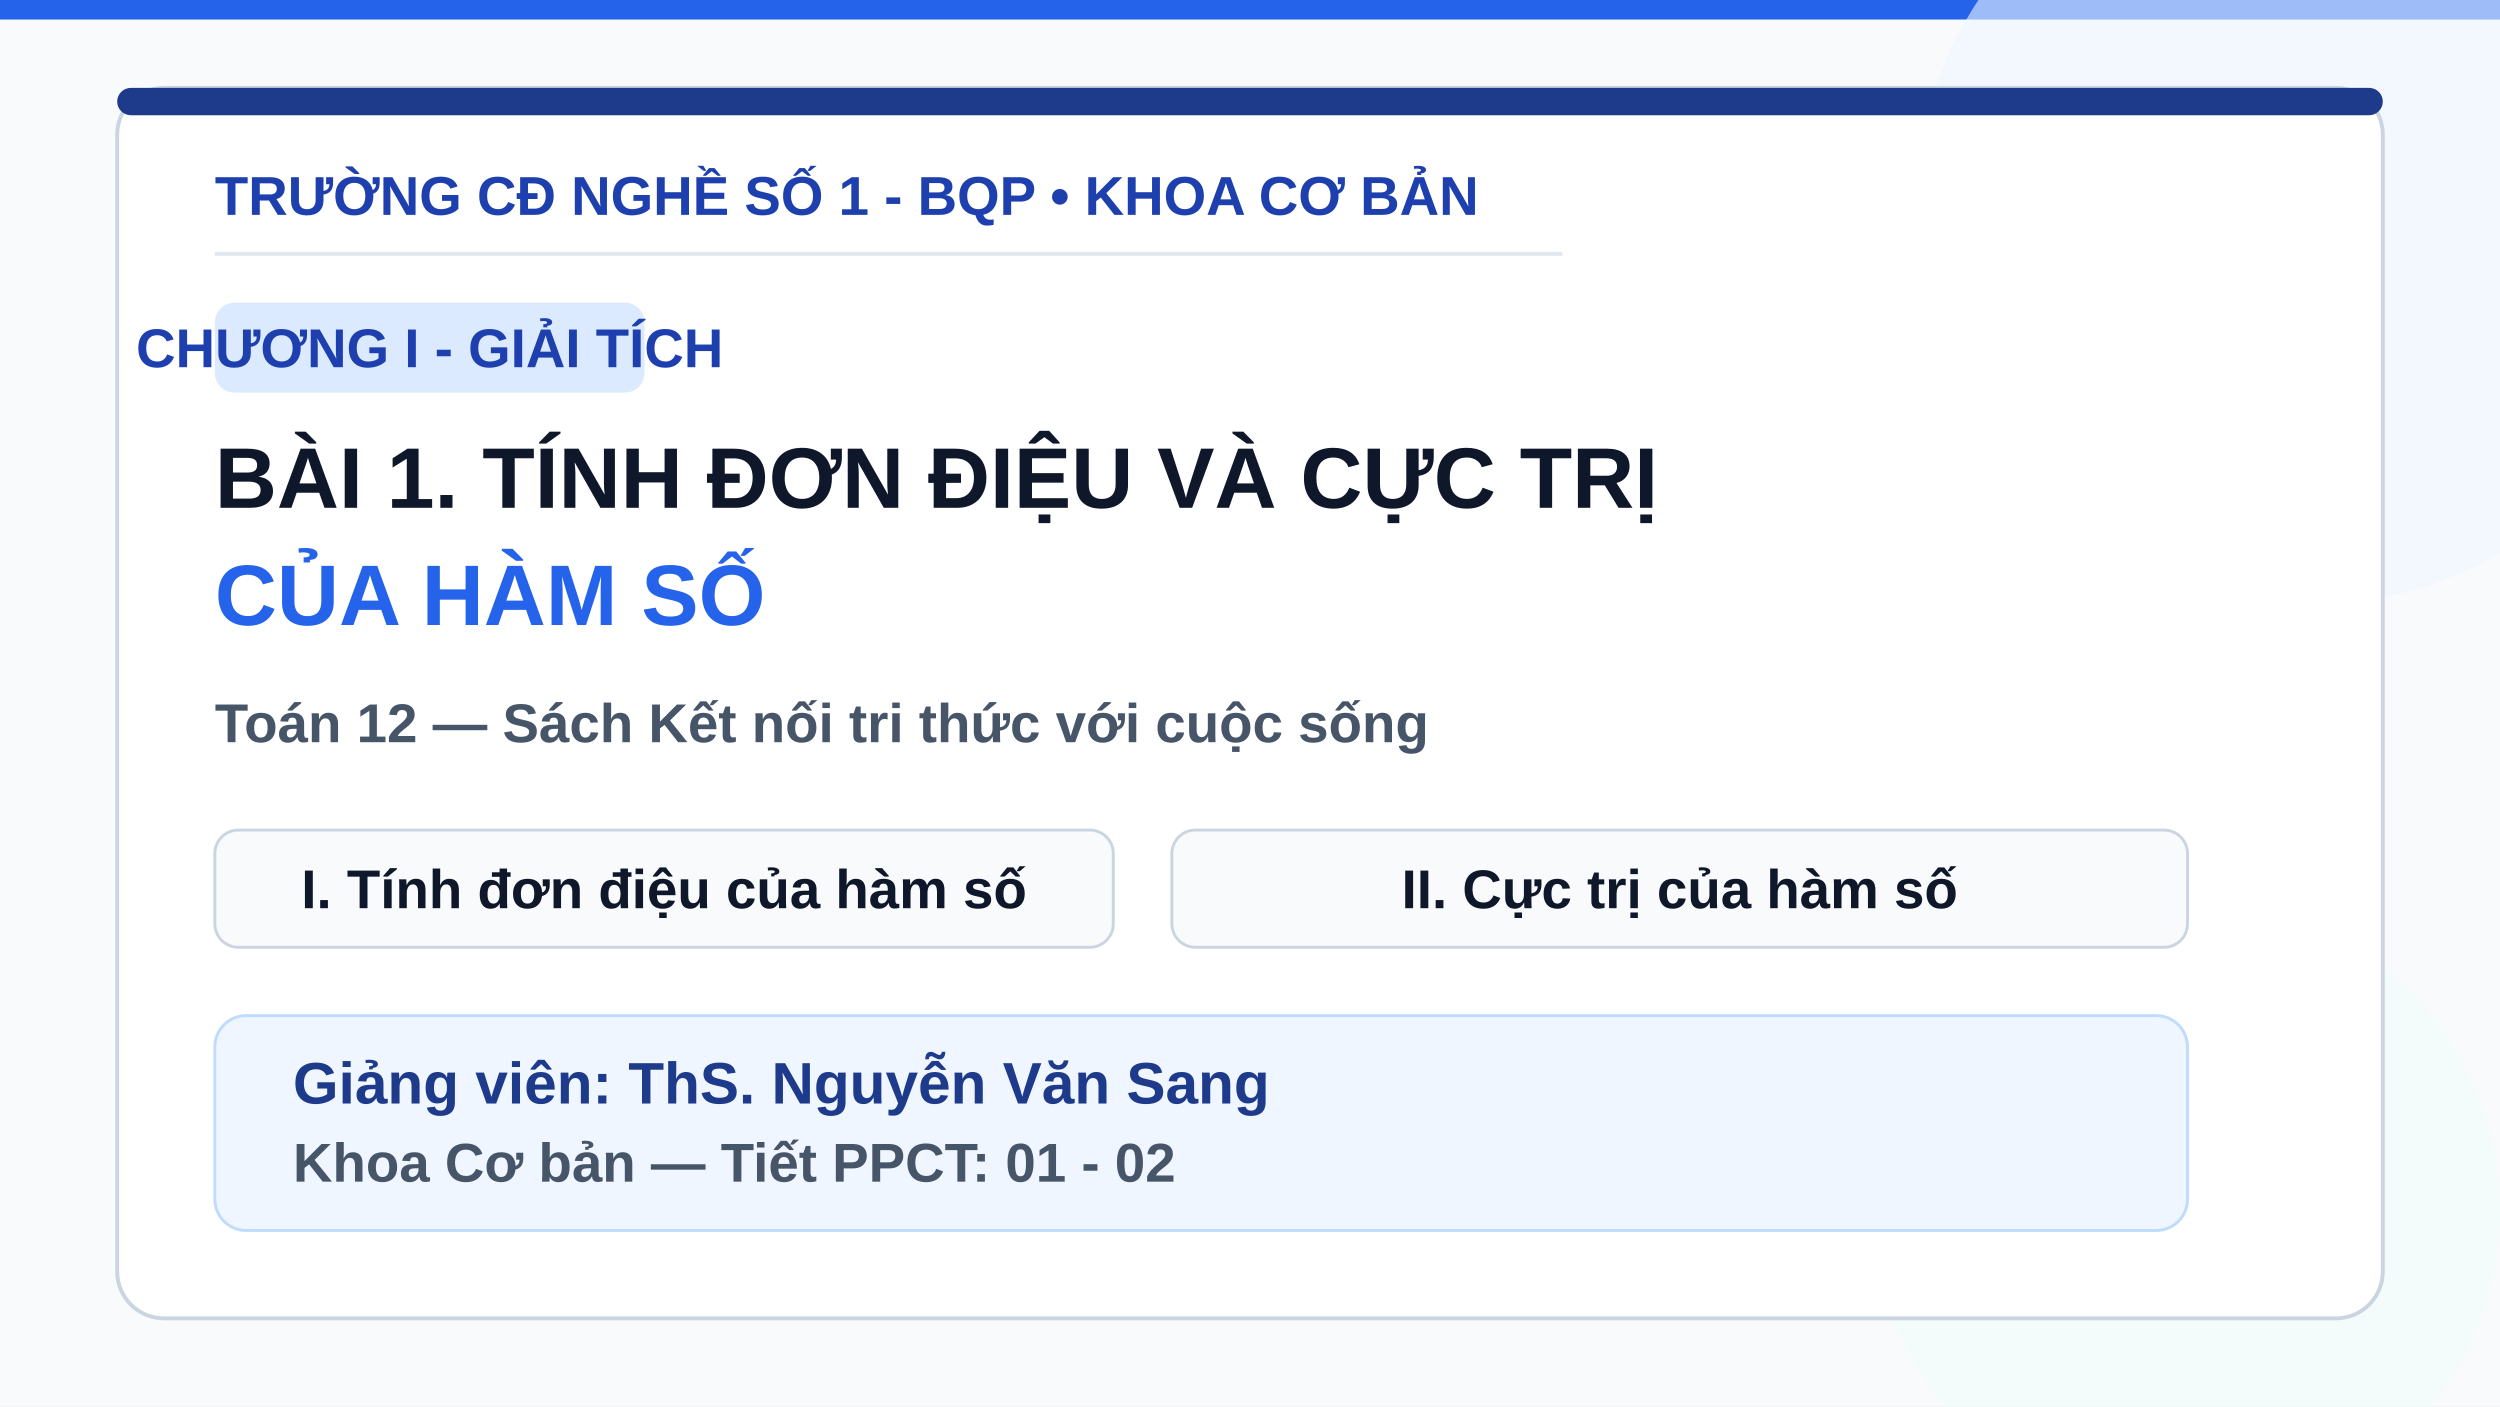
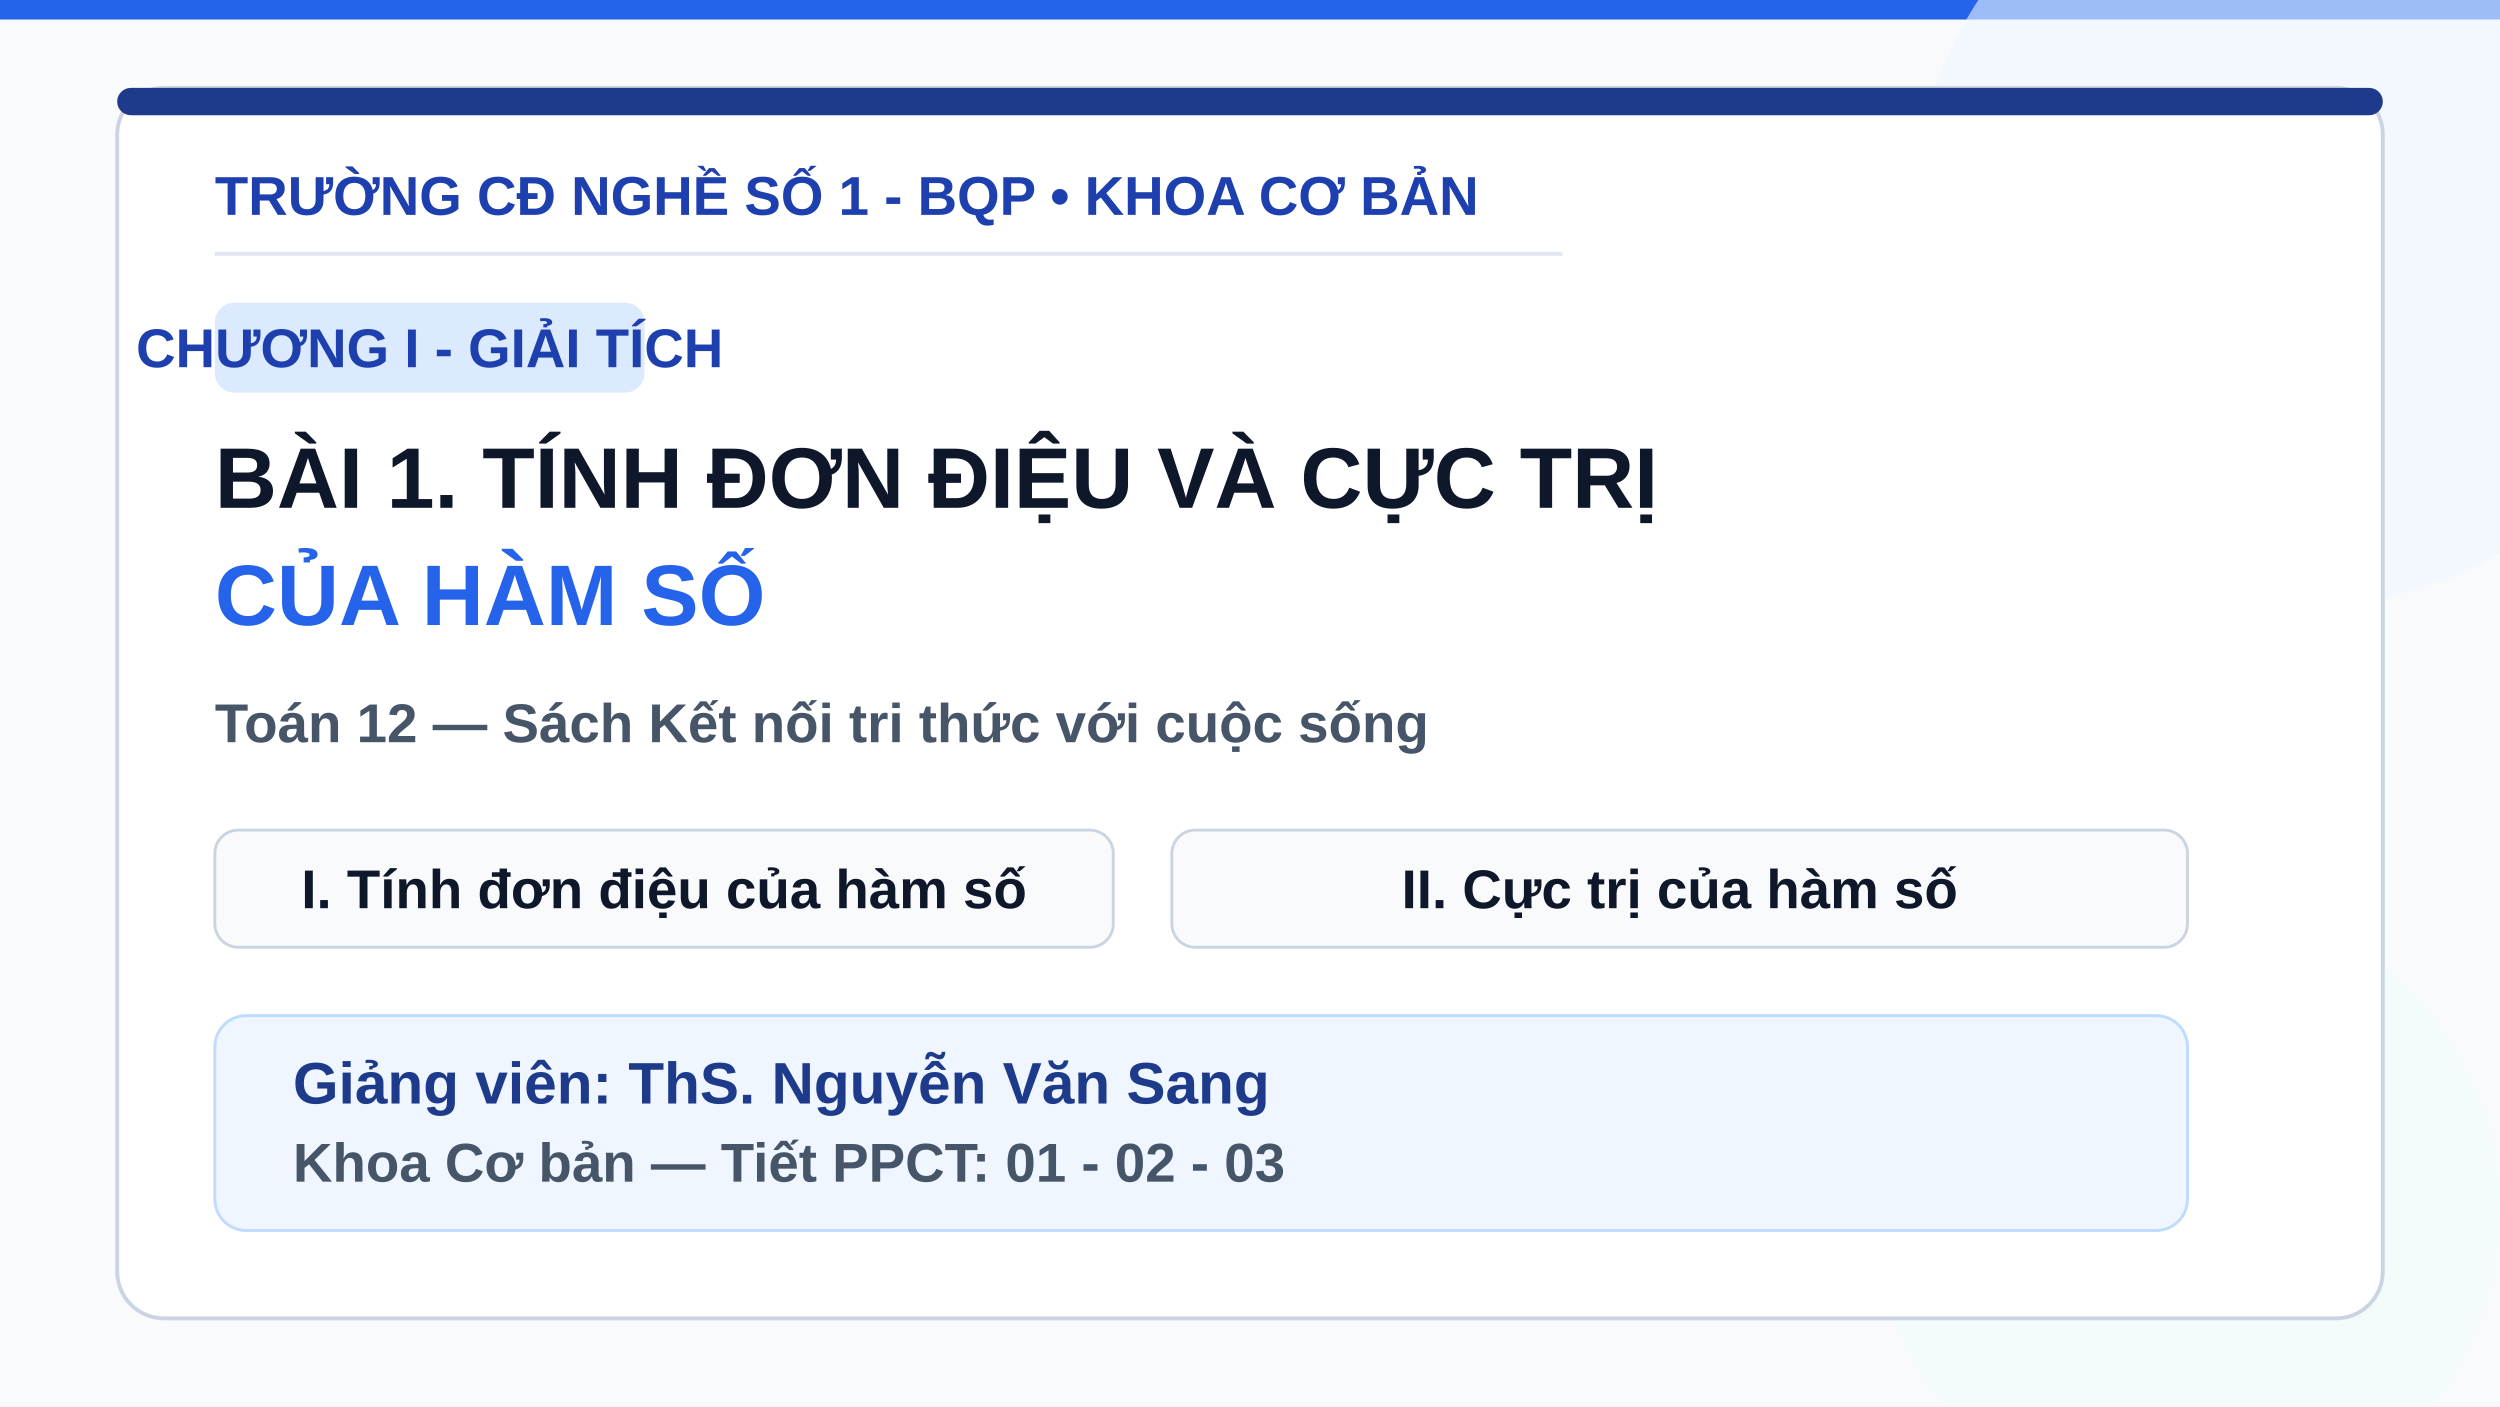
<svg xmlns="http://www.w3.org/2000/svg" width="1280" height="720" viewBox="0 0 1280 720" lang="vi-VN" font-family="Arial, 'Segoe UI', sans-serif">
  <rect x="0" y="0" width="1280" height="720" fill="#F8FAFC" />
  <rect x="0" y="0" width="1280" height="10" fill="#2563EB" />
  <circle cx="1180" cy="110" r="200" fill="#EFF6FF" opacity="0.6" />
  <circle cx="1120" cy="620" r="160" fill="#F0FDFA" opacity="0.6" />
  <g id="cover-card">
    <rect x="60" y="45" width="1160" height="630" rx="24" fill="#FFFFFF" stroke="#CBD5E1" stroke-width="2" />
    <rect x="60" y="45" width="1160" height="14" rx="7" fill="#1E3A8A" />
    <text x="110" y="110" fill="#1E40AF" font-size="28" font-weight="800">TRƯỜNG CĐ NGHỀ SỐ 1 - BQP • KHOA CƠ BẢN</text>
    <line x1="110" y1="130" x2="800" y2="130" stroke="#E2E8F0" stroke-width="2" />
    <rect x="110" y="155" width="220" height="46" rx="10" fill="#DBEAFE" />
    <text x="220" y="188" fill="#1E40AF" font-size="28" font-weight="800" text-anchor="middle">CHƯƠNG I - GIẢI TÍCH</text>
    <text x="110" y="260" fill="#0F172A" font-size="44" font-weight="800">BÀI 1. TÍNH ĐƠN ĐIỆU VÀ CỰC TRỊ</text>
    <text x="110" y="320" fill="#2563EB" font-size="44" font-weight="800">CỦA HÀM SỐ</text>
    <text x="110" y="380" fill="#475569" font-size="28" font-weight="600">Toán 12 — Sách Kết nối tri thức với cuộc sống</text>
    <rect x="110" y="425" width="460" height="60" rx="12" fill="#F8FAFC" stroke="#CBD5E1" stroke-width="1.5" />
    <text x="340" y="465" fill="#0F172A" font-size="28" font-weight="700" text-anchor="middle">I. Tính đơn điệu của hàm số</text>
    <rect x="600" y="425" width="520" height="60" rx="12" fill="#F8FAFC" stroke="#CBD5E1" stroke-width="1.5" />
    <text x="860" y="465" fill="#0F172A" font-size="28" font-weight="700" text-anchor="middle">II. Cực trị của hàm số</text>
    <rect x="110" y="520" width="1010" height="110" rx="16" fill="#EFF6FF" stroke="#BFDBFE" stroke-width="1.5" />
    <text x="150" y="565" fill="#1E3A8A" font-size="30" font-weight="800">Giảng viên: ThS. Nguyễn Văn Sang</text>
-     <text x="150" y="605" fill="#475569" font-size="28" font-weight="600">Khoa Cơ bản — Tiết PPCT: 01 - 02</text>
+     <text x="150" y="605" fill="#475569" font-size="28" font-weight="600">Khoa Cơ bản — Tiết PPCT: 01 - 02 - 03</text>
  </g>
</svg>
